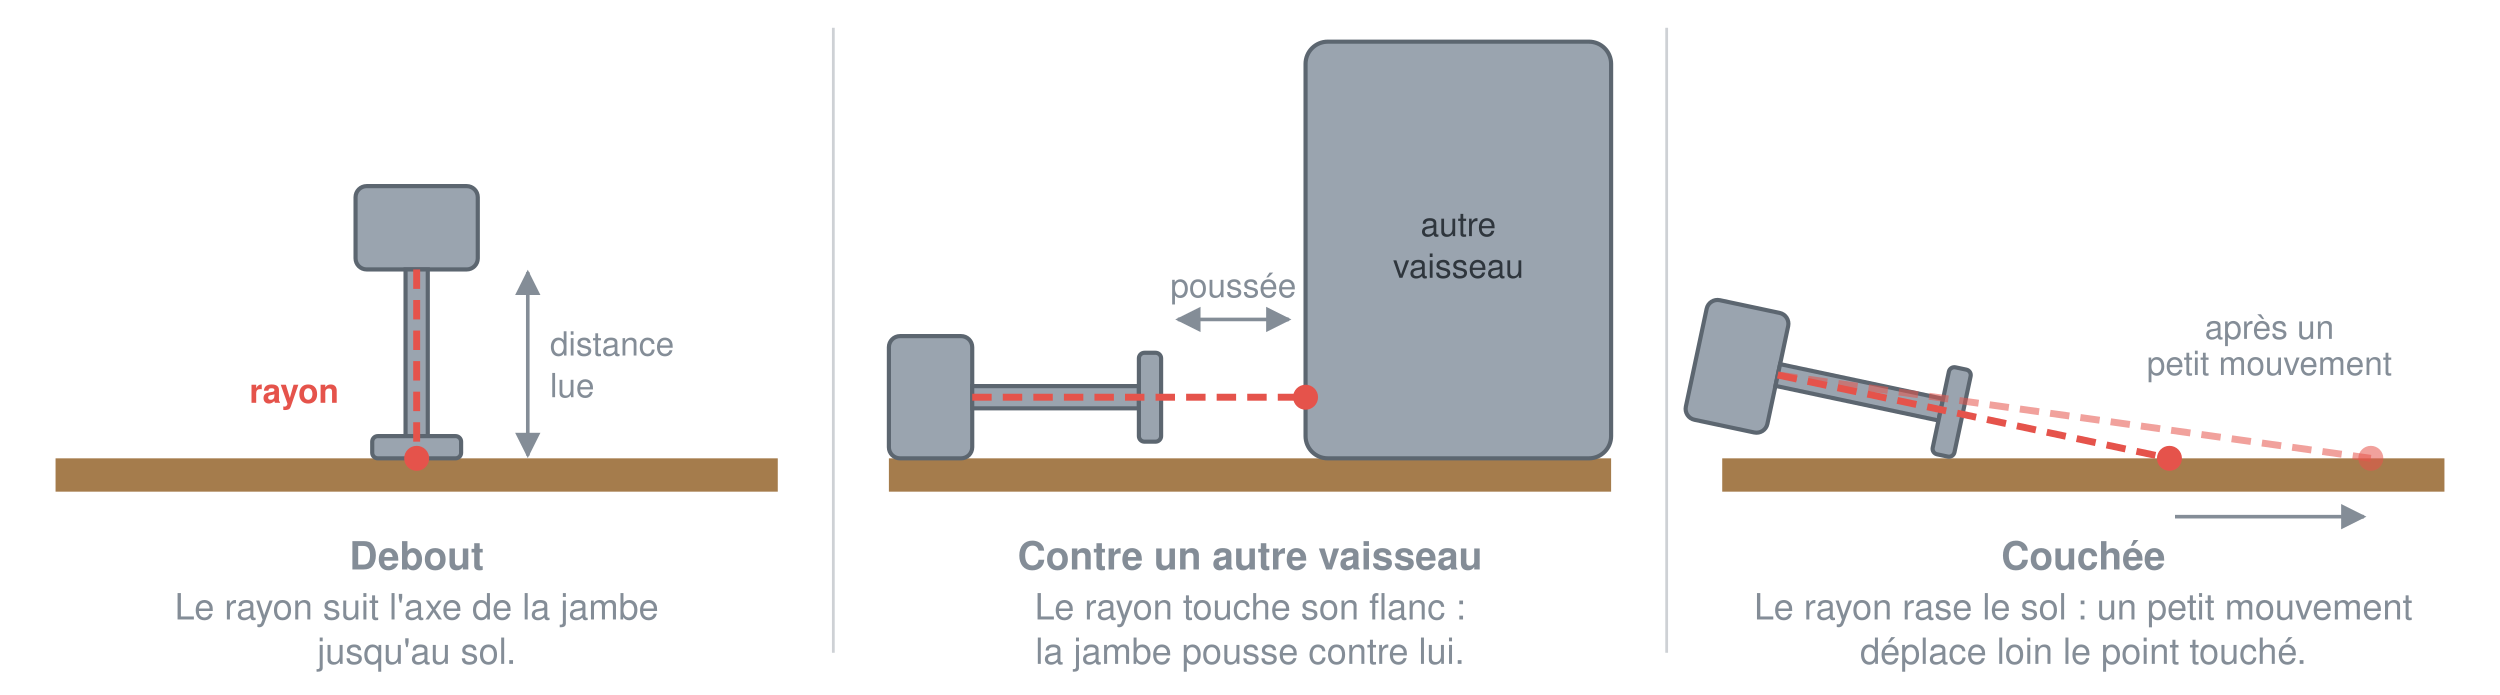
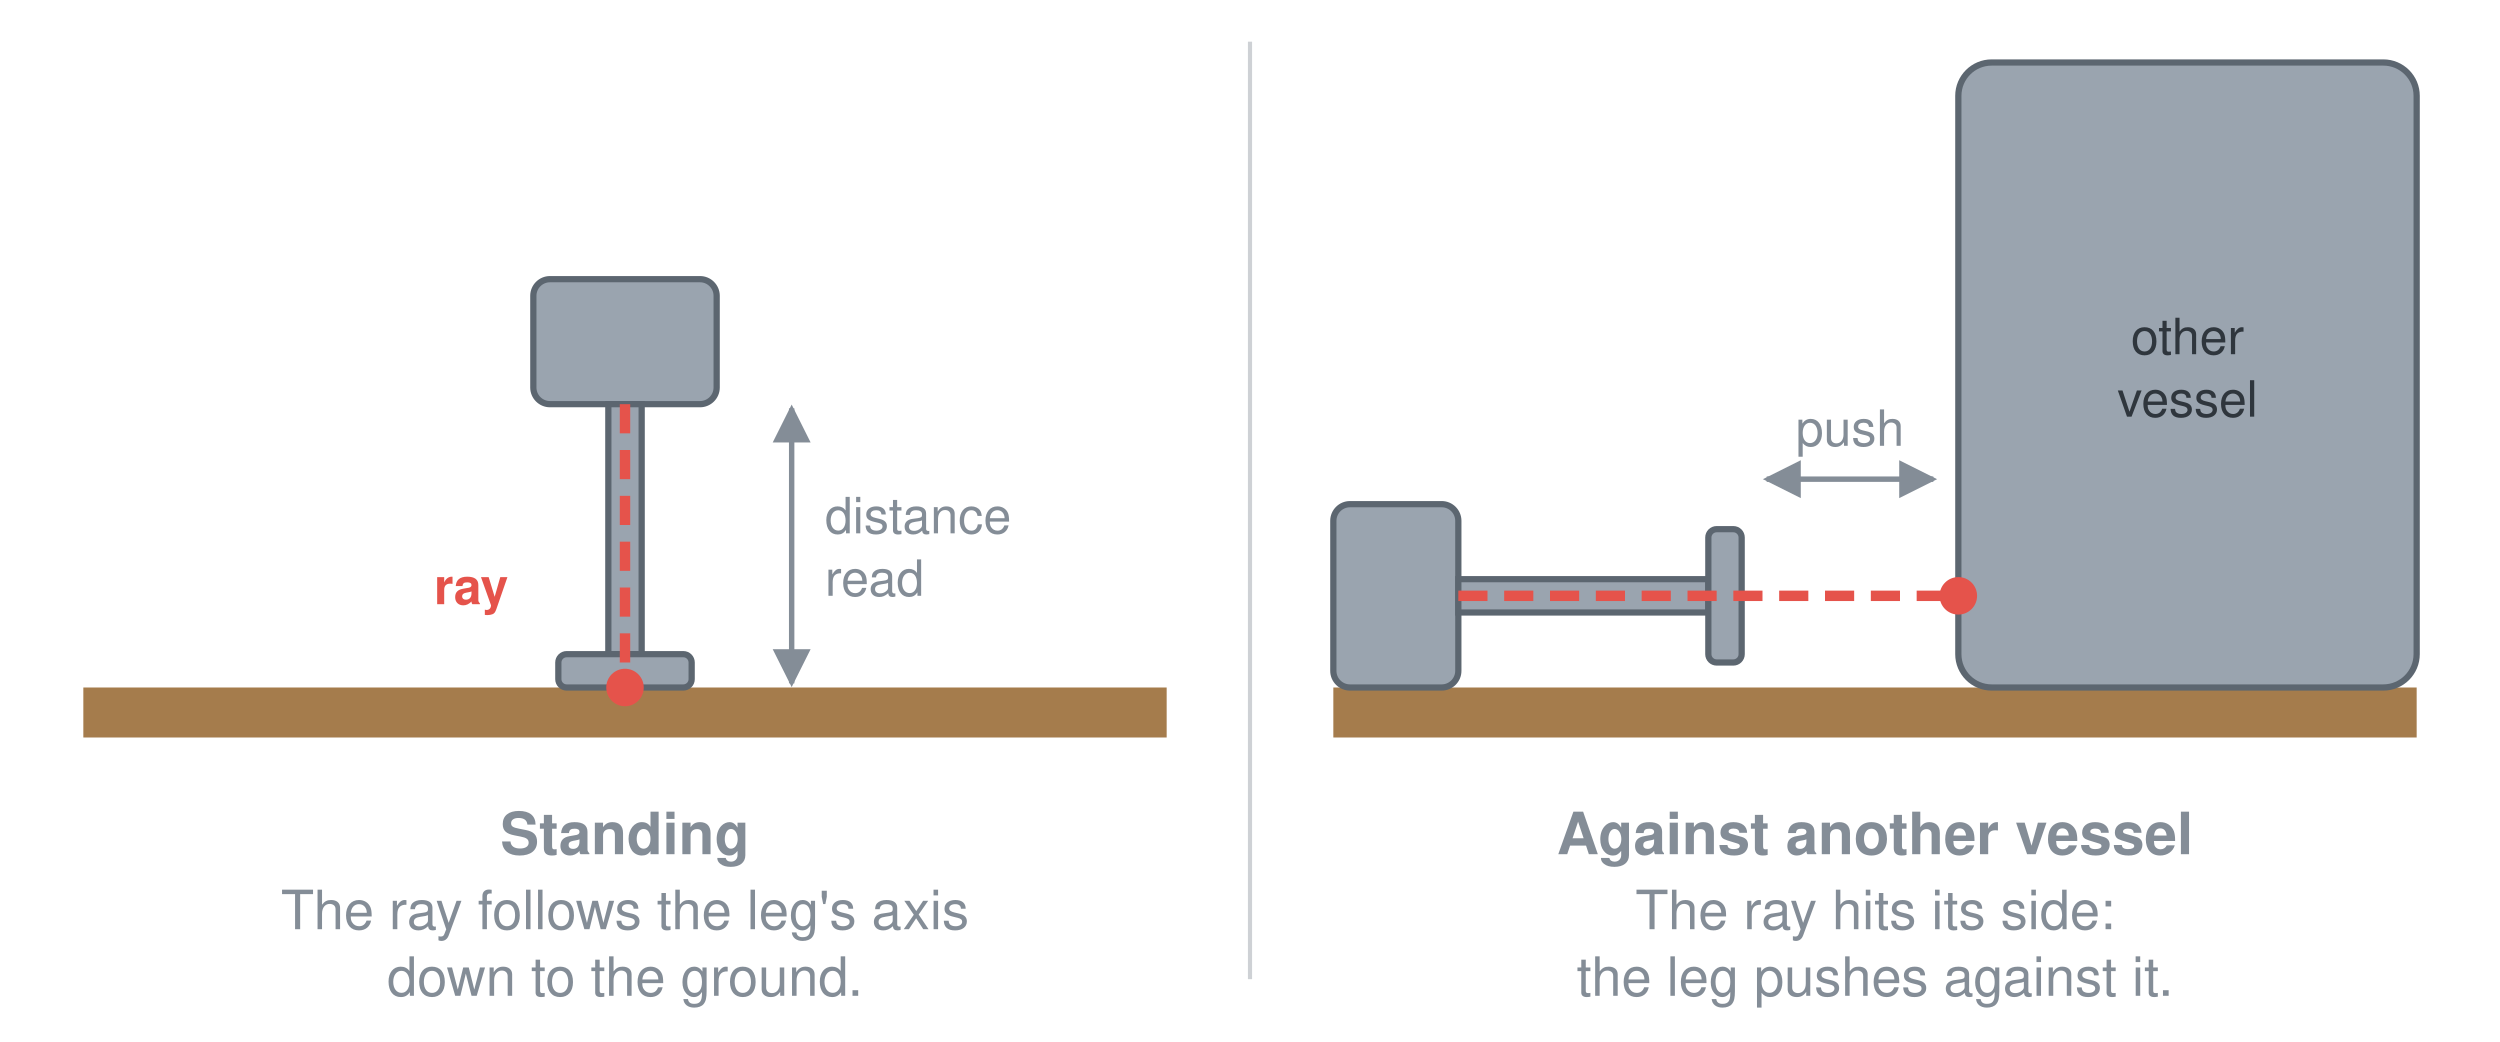
- <svg xmlns="http://www.w3.org/2000/svg" viewBox="0 55 900 250" width="900" height="250" font-family="Segoe UI, Helvetica, Arial, sans-serif" font-size="13">
+ <svg xmlns="http://www.w3.org/2000/svg" viewBox="0 55 600 250" width="600" height="250" font-family="Segoe UI, Helvetica, Arial, sans-serif" font-size="13">
  <style>
    /* One palette for light and dark pages alike: transparent background, mid tones only. */
    .part { fill: #9aa4af; stroke: #5c6670; stroke-width: 1.5; }
    .ground { fill: #a57c4c; }
    .ray { stroke: #e5534b; stroke-width: 2.5; stroke-dasharray: 7 4; fill: none; }
-     .ray.after { opacity: 0.55; }
    .hit { fill: #e5534b; }
-     .hit.after { opacity: 0.55; }
    .dim { stroke: #848d97; stroke-width: 1.3; fill: none; }
    .sep { stroke: #848d97; stroke-width: 1; opacity: 0.4; }
    .title { fill: #848d97; font-weight: 700; font-size: 14px; }
    .text { fill: #848d97; }
    .note { fill: #848d97; font-size: 12px; }
    .rayLabel { fill: #e5534b; font-size: 12px; font-weight: 600; }
    .arrowHead { fill: #848d97; }
    .onPart { fill: #2f363d; font-size: 12px; }
  </style>
  <defs>
    <marker id="arrow" viewBox="0 0 10 10" refX="9" refY="5" markerWidth="7" markerHeight="7" orient="auto-start-reverse">
      <path class="arrowHead" d="M0,0 L10,5 L0,10 z" />
    </marker>
    <g id="leg">
      <rect class="part" x="-22" y="-30" width="44" height="30" rx="4" />
      <rect class="part" x="-4" y="0" width="8" height="60" />
      <rect class="part" x="-16" y="60" width="32" height="8" rx="2" />
    </g>
  </defs>
  <line class="sep" x1="300" y1="65" x2="300" y2="290" />
-   <line class="sep" x1="600" y1="65" x2="600" y2="290" />
  <g>
    <rect class="ground" x="20" y="220" width="260" height="12" />
    <use href="#leg" transform="translate(150,152)" />
    <line class="ray" x1="150" y1="152" x2="150" y2="220" />
    <circle class="hit" cx="150" cy="220" r="4.5" />
-     <text class="rayLabel" x="122" y="200" text-anchor="end">rayon</text>
+     <text class="rayLabel" x="122" y="200" text-anchor="end">ray</text>
    <line class="dim" x1="190" y1="153" x2="190" y2="219" marker-start="url(#arrow)" marker-end="url(#arrow)" />
    <text class="note" x="198" y="183">distance</text>
-     <text class="note" x="198" y="198">lue</text>
-     <text class="title" x="150" y="260" text-anchor="middle">Debout</text>
-     <text class="text" x="150" y="278" text-anchor="middle">Le rayon suit l'axe de la jambe</text>
-     <text class="text" x="150" y="294" text-anchor="middle">jusqu'au sol.</text>
+     <text class="note" x="198" y="198">read</text>
+     <text class="title" x="150" y="260" text-anchor="middle">Standing</text>
+     <text class="text" x="150" y="278" text-anchor="middle">The ray follows the leg's axis</text>
+     <text class="text" x="150" y="294" text-anchor="middle">down to the ground.</text>
  </g>
  <g transform="translate(300,0)">
    <rect class="ground" x="20" y="220" width="260" height="12" />
    <rect class="part" x="170" y="70" width="110" height="150" rx="8" />
-     <text class="onPart" x="225" y="140" text-anchor="middle">autre</text>
-     <text class="onPart" x="225" y="155" text-anchor="middle">vaisseau</text>
+     <text class="onPart" x="225" y="140" text-anchor="middle">other</text>
+     <text class="onPart" x="225" y="155" text-anchor="middle">vessel</text>
    <use href="#leg" transform="translate(50,198) rotate(-90)" />
    <line class="ray" x1="50" y1="198" x2="170" y2="198" />
    <circle class="hit" cx="170" cy="198" r="4.5" />
    <line class="dim" x1="124" y1="170" x2="164" y2="170" marker-start="url(#arrow)" marker-end="url(#arrow)" />
-     <text class="note" x="144" y="162" text-anchor="middle">poussée</text>
-     <text class="title" x="150" y="260" text-anchor="middle">Contre un autre vaisseau</text>
-     <text class="text" x="150" y="278" text-anchor="middle">Le rayon touche son flanc :</text>
-     <text class="text" x="150" y="294" text-anchor="middle">la jambe pousse contre lui.</text>
-   </g>
-   <g transform="translate(600,0)">
-     <rect class="ground" x="20" y="220" width="260" height="12" />
-     <use href="#leg" transform="translate(40,190) rotate(-78)" />
-     <line class="ray after" x1="40" y1="190" x2="253.5" y2="220" />
-     <circle class="hit after" cx="253.5" cy="220" r="4.5" />
-     <line class="ray" x1="40" y1="190" x2="181" y2="220" />
-     <circle class="hit" cx="181" cy="220" r="4.5" />
-     <line class="dim" x1="183" y1="241" x2="251" y2="241" marker-end="url(#arrow)" />
-     <text class="note" x="217" y="177" text-anchor="middle">après un</text>
-     <text class="note" x="217" y="190" text-anchor="middle">petit mouvement</text>
-     <text class="title" x="150" y="260" text-anchor="middle">Couchée</text>
-     <text class="text" x="150" y="278" text-anchor="middle">Le rayon rase le sol : un petit mouvement</text>
-     <text class="text" x="150" y="294" text-anchor="middle">déplace loin le point touché.</text>
+     <text class="note" x="144" y="162" text-anchor="middle">push</text>
+     <text class="title" x="150" y="260" text-anchor="middle">Against another vessel</text>
+     <text class="text" x="150" y="278" text-anchor="middle">The ray hits its side:</text>
+     <text class="text" x="150" y="294" text-anchor="middle">the leg pushes against it.</text>
  </g>
</svg>
